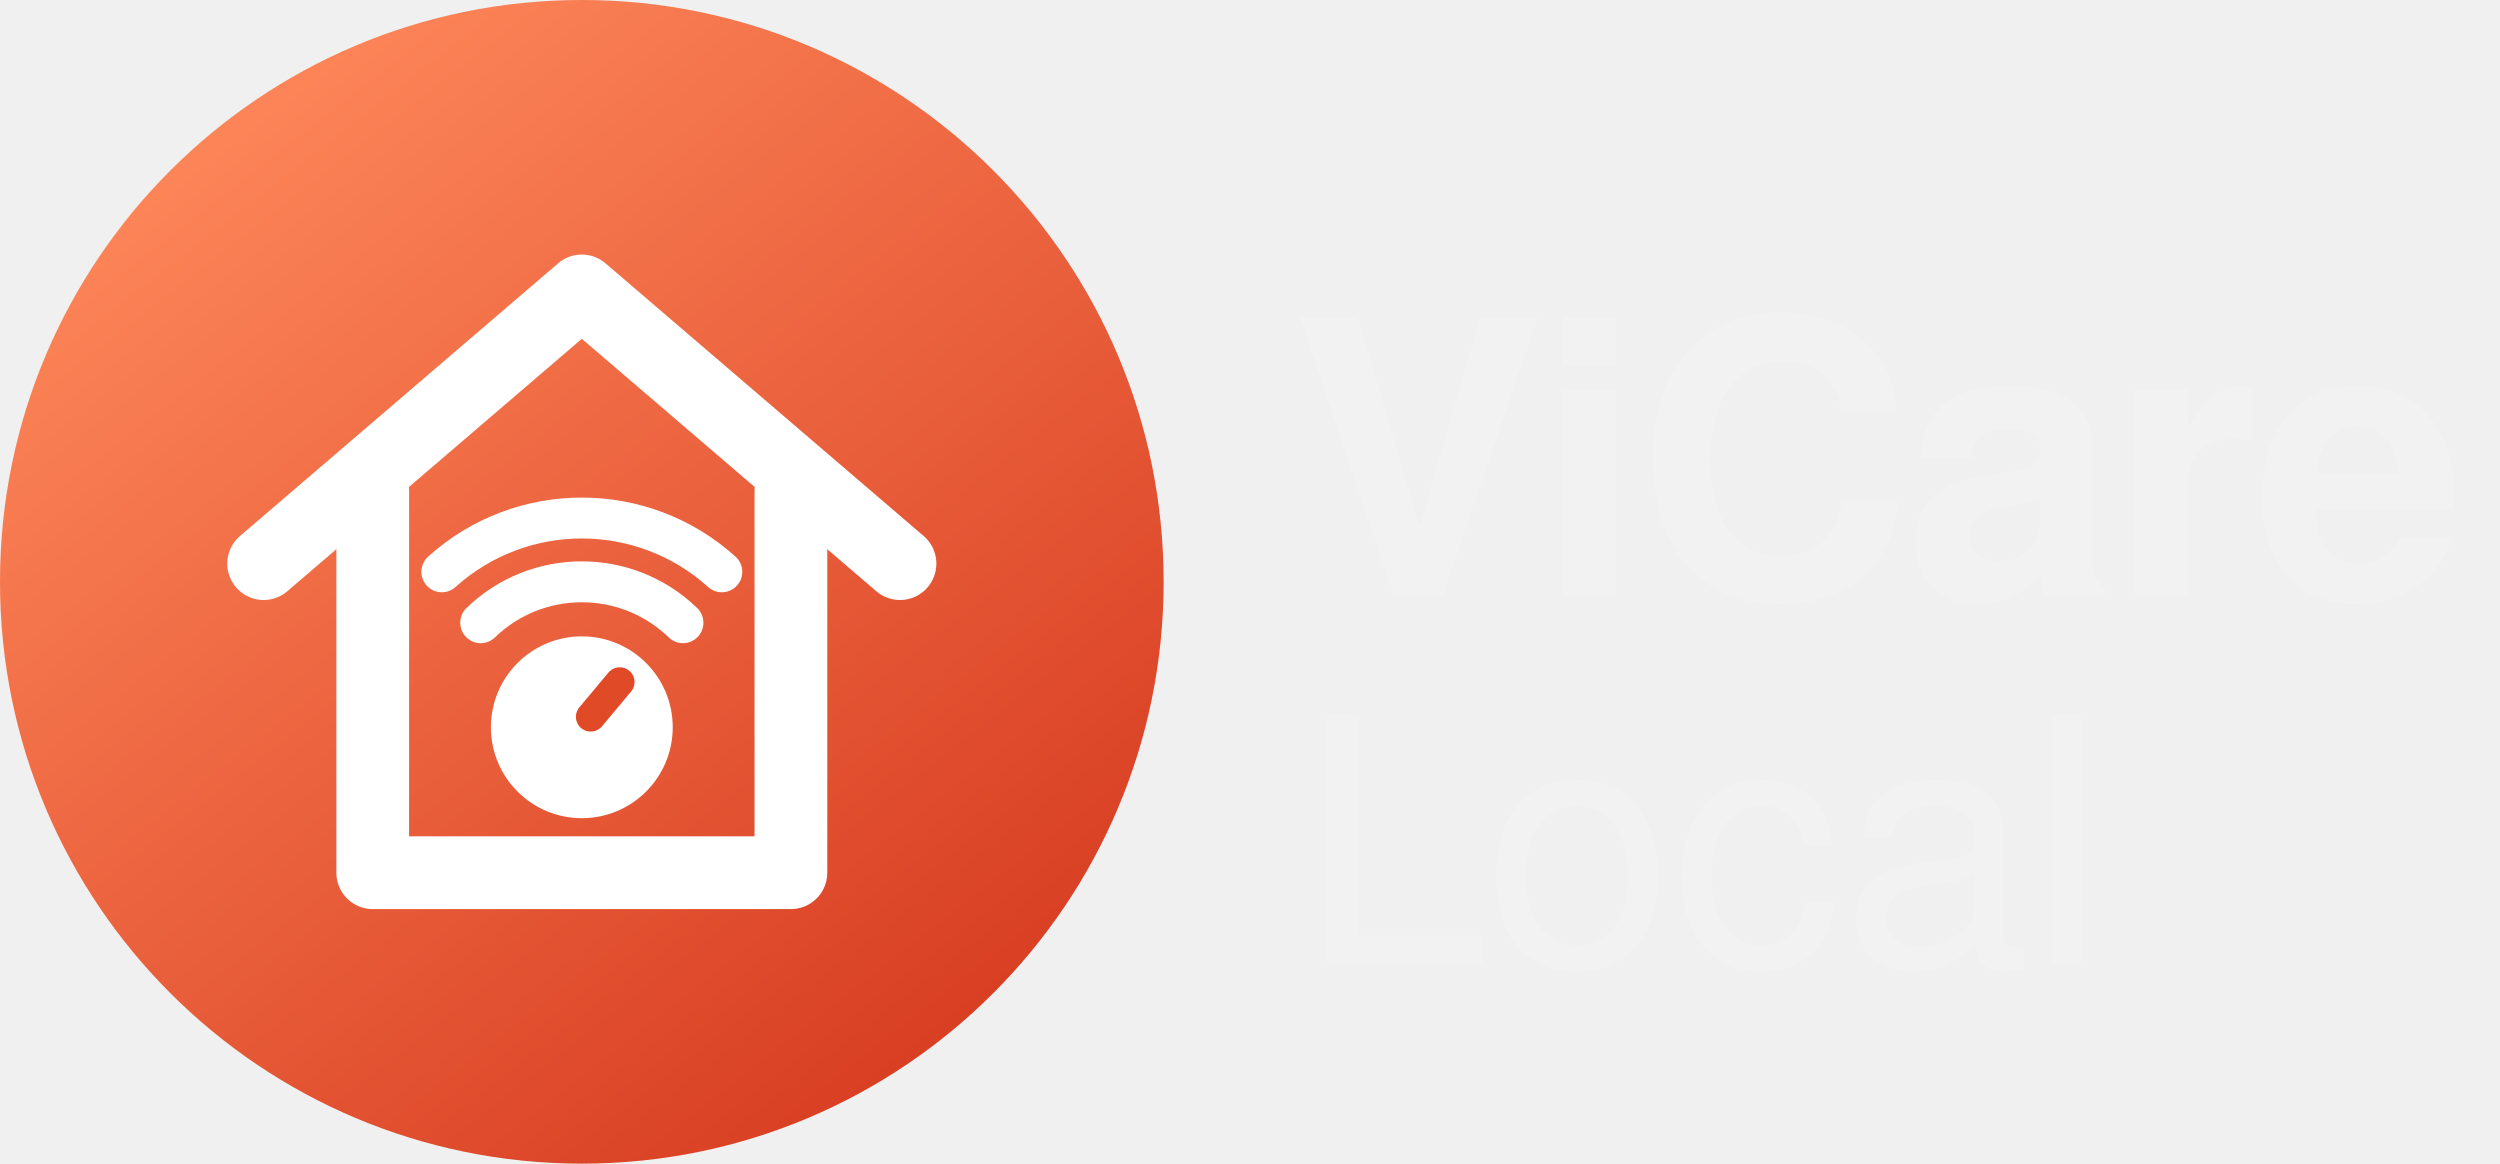
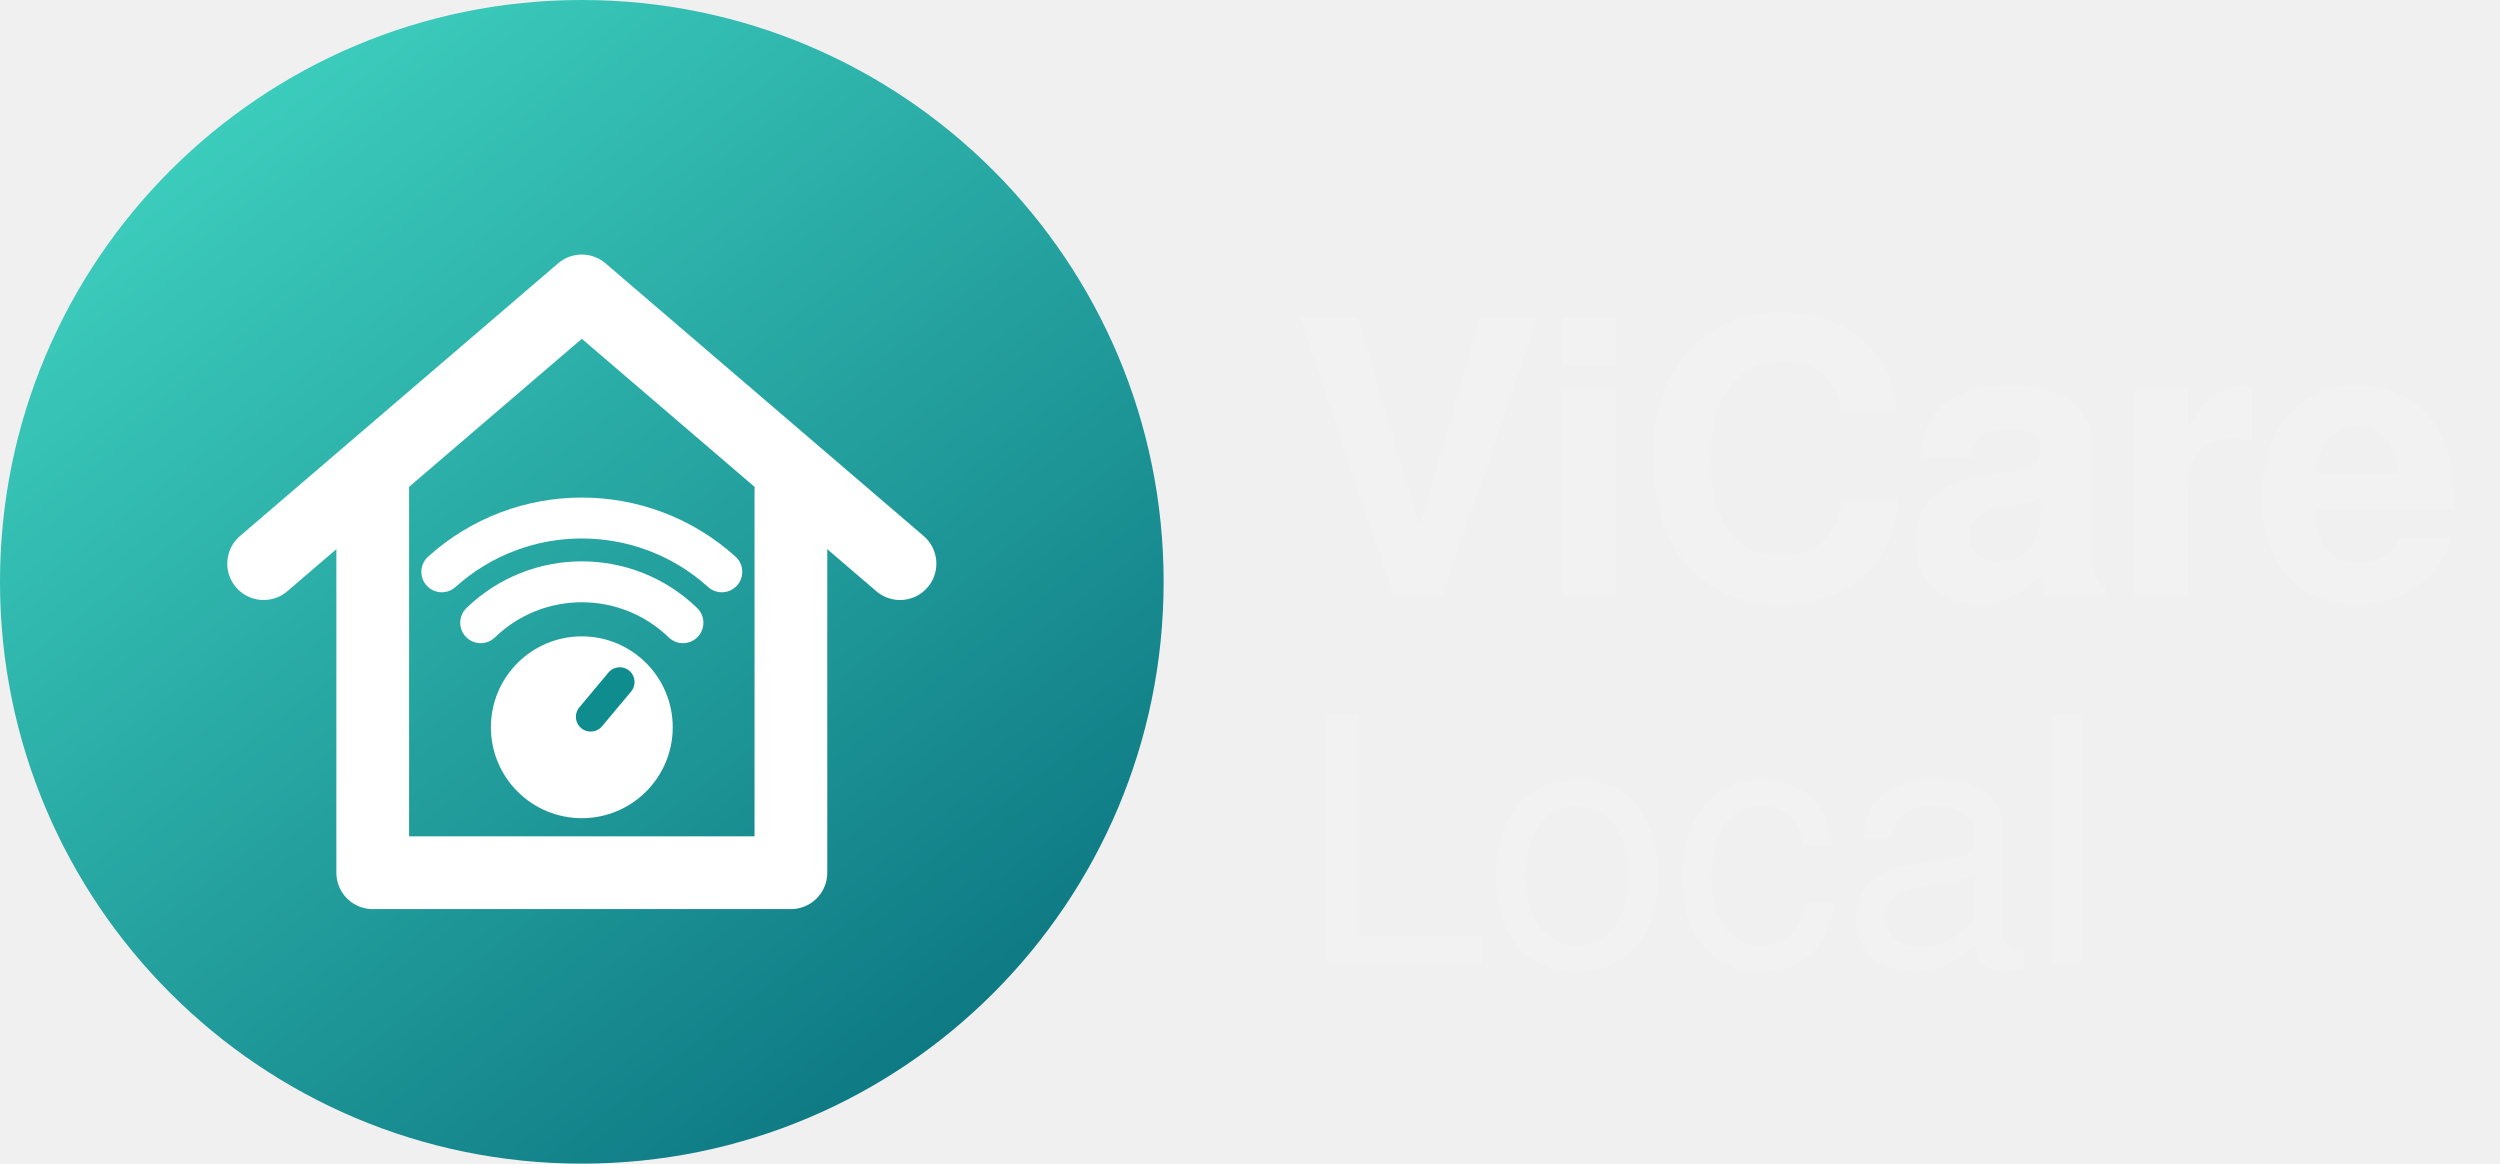
<svg xmlns="http://www.w3.org/2000/svg" viewBox="0 0 1100 512" width="1100" height="512">
  <defs>
    <linearGradient id="g" x1="0.15" y1="0.05" x2="0.85" y2="0.95">
-       <stop offset="0" stop-color="#FF8A5C" />
-       <stop offset="1" stop-color="#D63A1F" />
+       <stop offset="0" stop-color="#3FD2C0" />
+       <stop offset="1" stop-color="#0B7480" />
    </linearGradient>
  </defs>
  <circle cx="256" cy="256" r="256" fill="url(#g)" />
  <g fill="none" stroke="#fff" stroke-linecap="round" stroke-linejoin="round">
    <path d="M116 248 L256 128 L396 248" stroke-width="32" />
    <path d="M164 216 V384 H348 V216" stroke-width="32" />
    <path d="M211.5 274.0 A64 64 0 0 1 300.5 274.0" stroke-width="18" />
    <path d="M194.4 251.6 A92 92 0 0 1 317.6 251.6" stroke-width="18" />
  </g>
  <circle cx="256" cy="320" r="40" fill="#fff" />
-   <path d="M259.9 315.4 L272.7 300.1" stroke="#E04A27" stroke-width="13" stroke-linecap="round" />
+   <path d="M259.9 315.4 L272.7 300.1" stroke="#0E8C8E" stroke-width="13" stroke-linecap="round" />
  <g font-family="Helvetica Neue, Helvetica, Arial, sans-serif" fill="#F2F2F2">
    <text x="568" y="262" font-size="168" font-weight="700" letter-spacing="-3">ViCare</text>
    <text x="572" y="424" font-size="150" font-weight="300" letter-spacing="-1">Local</text>
  </g>
</svg>
